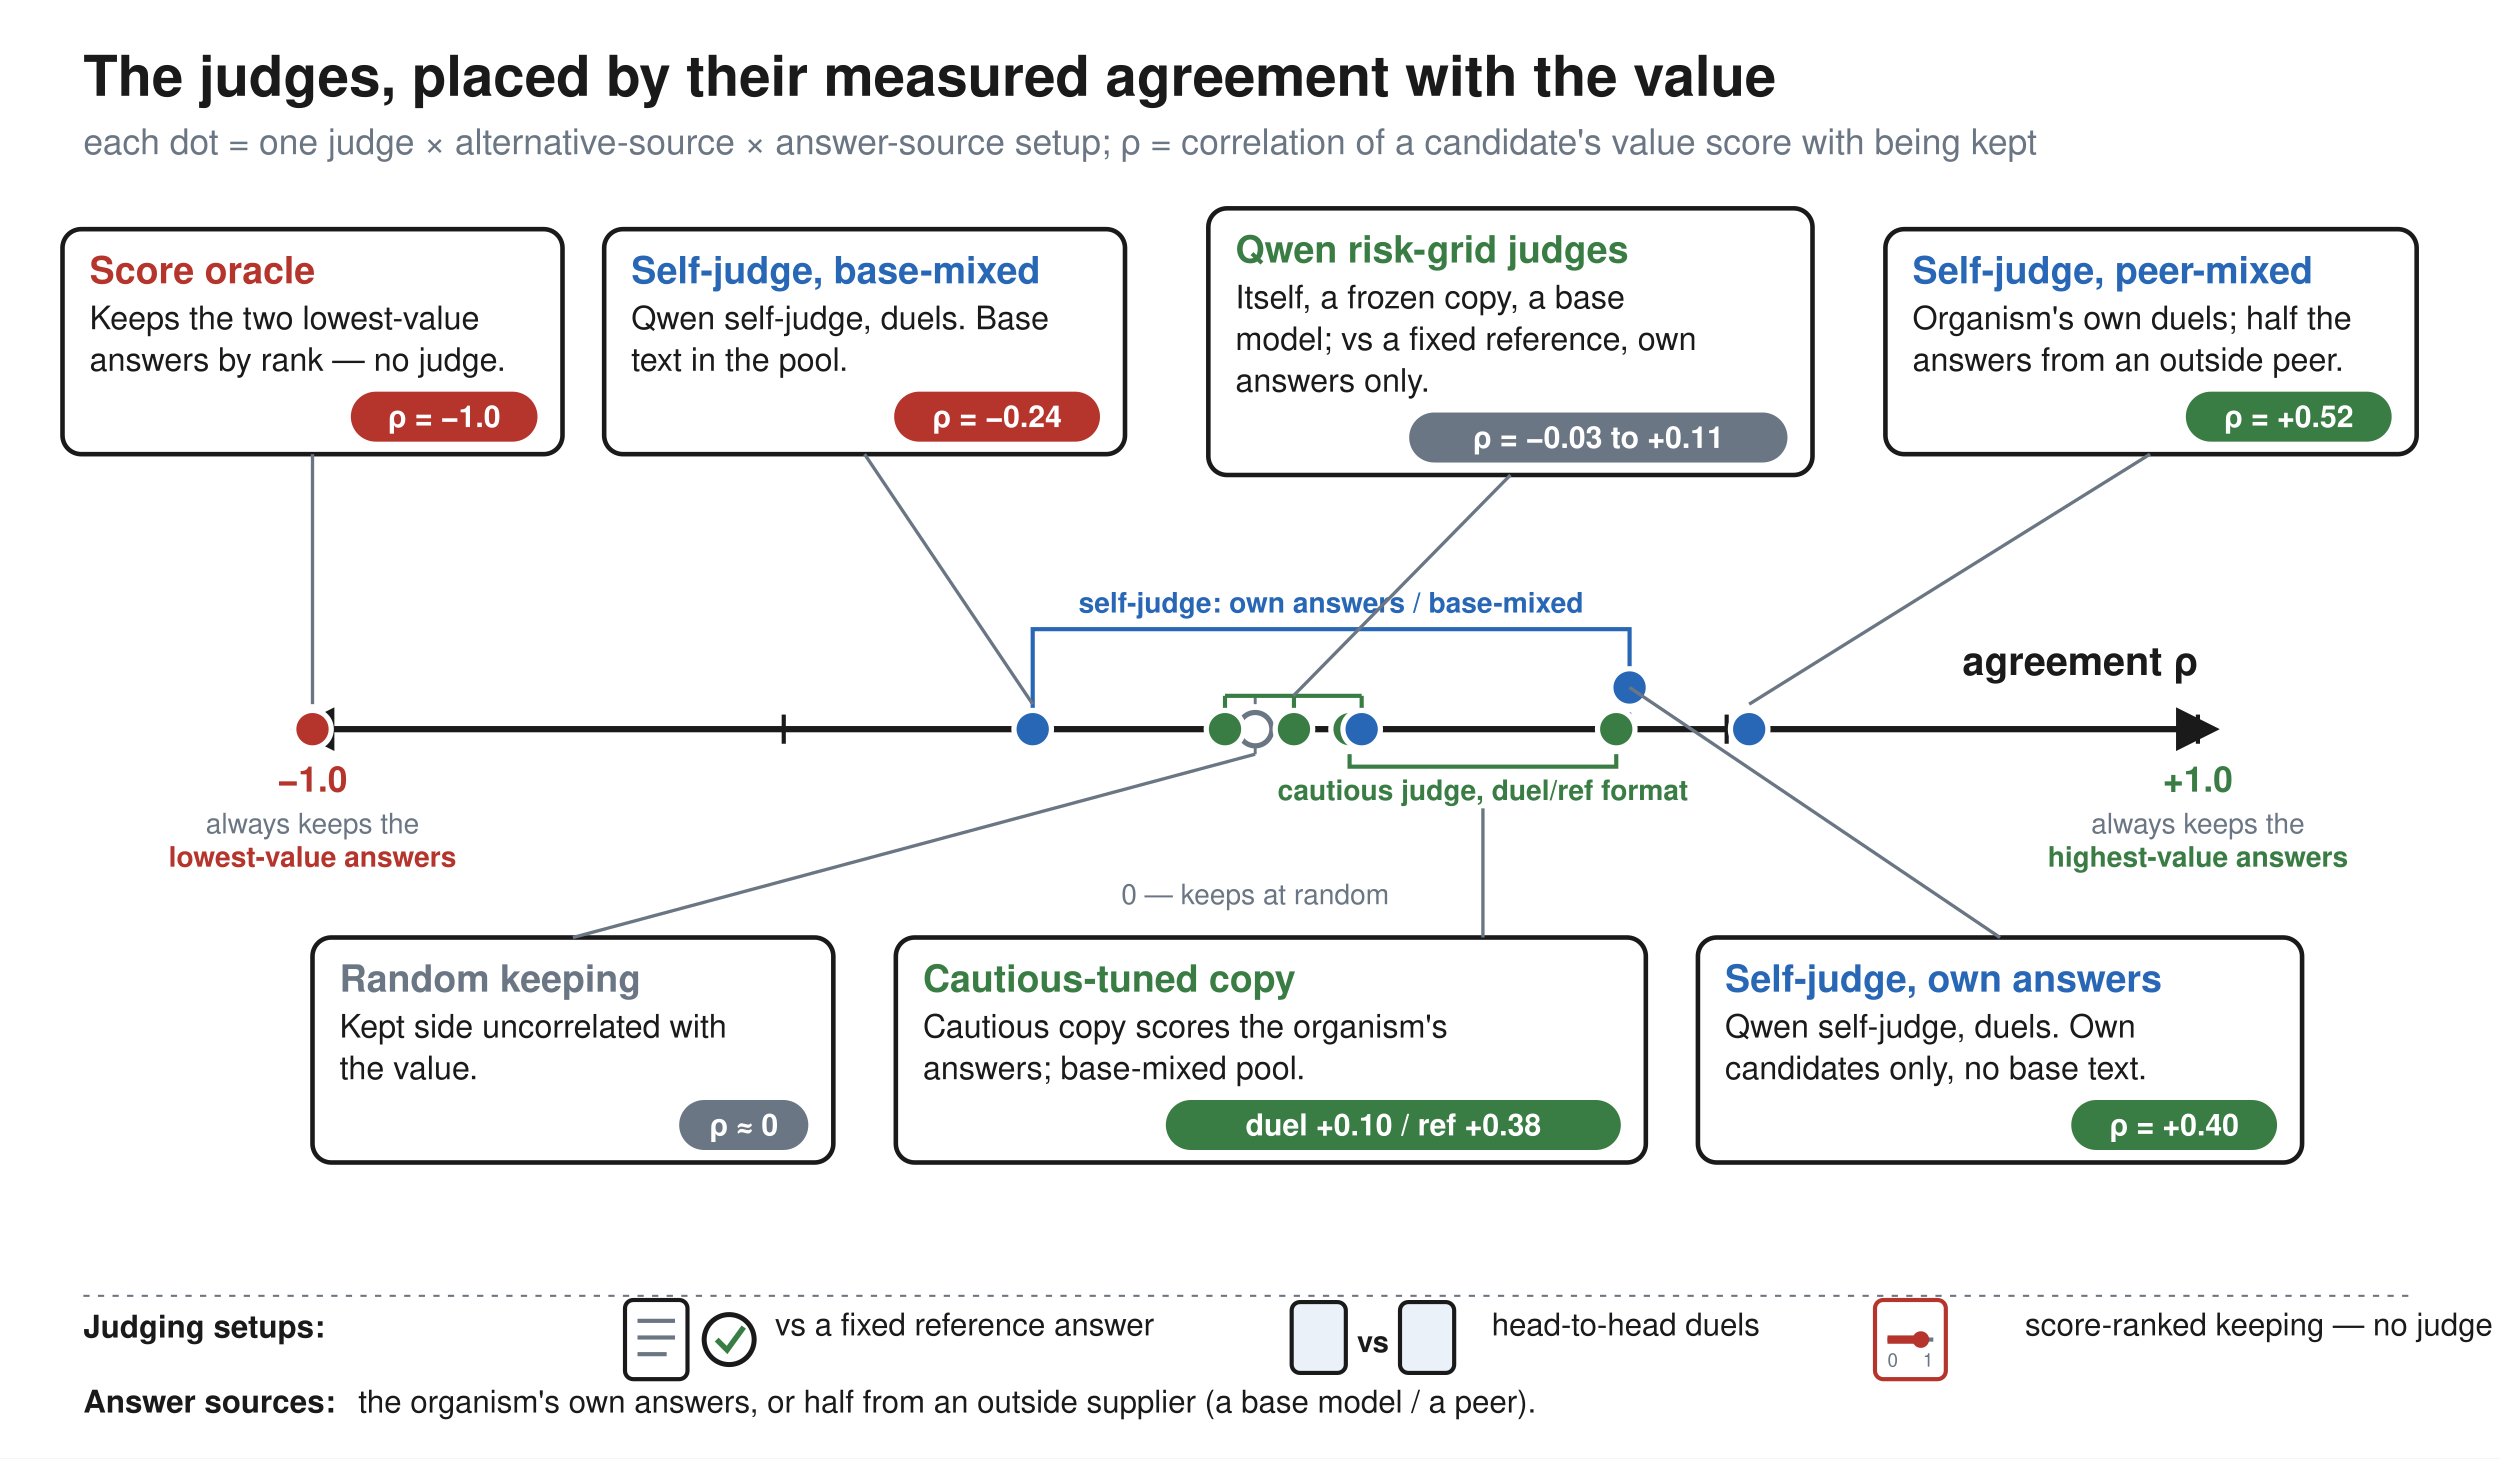
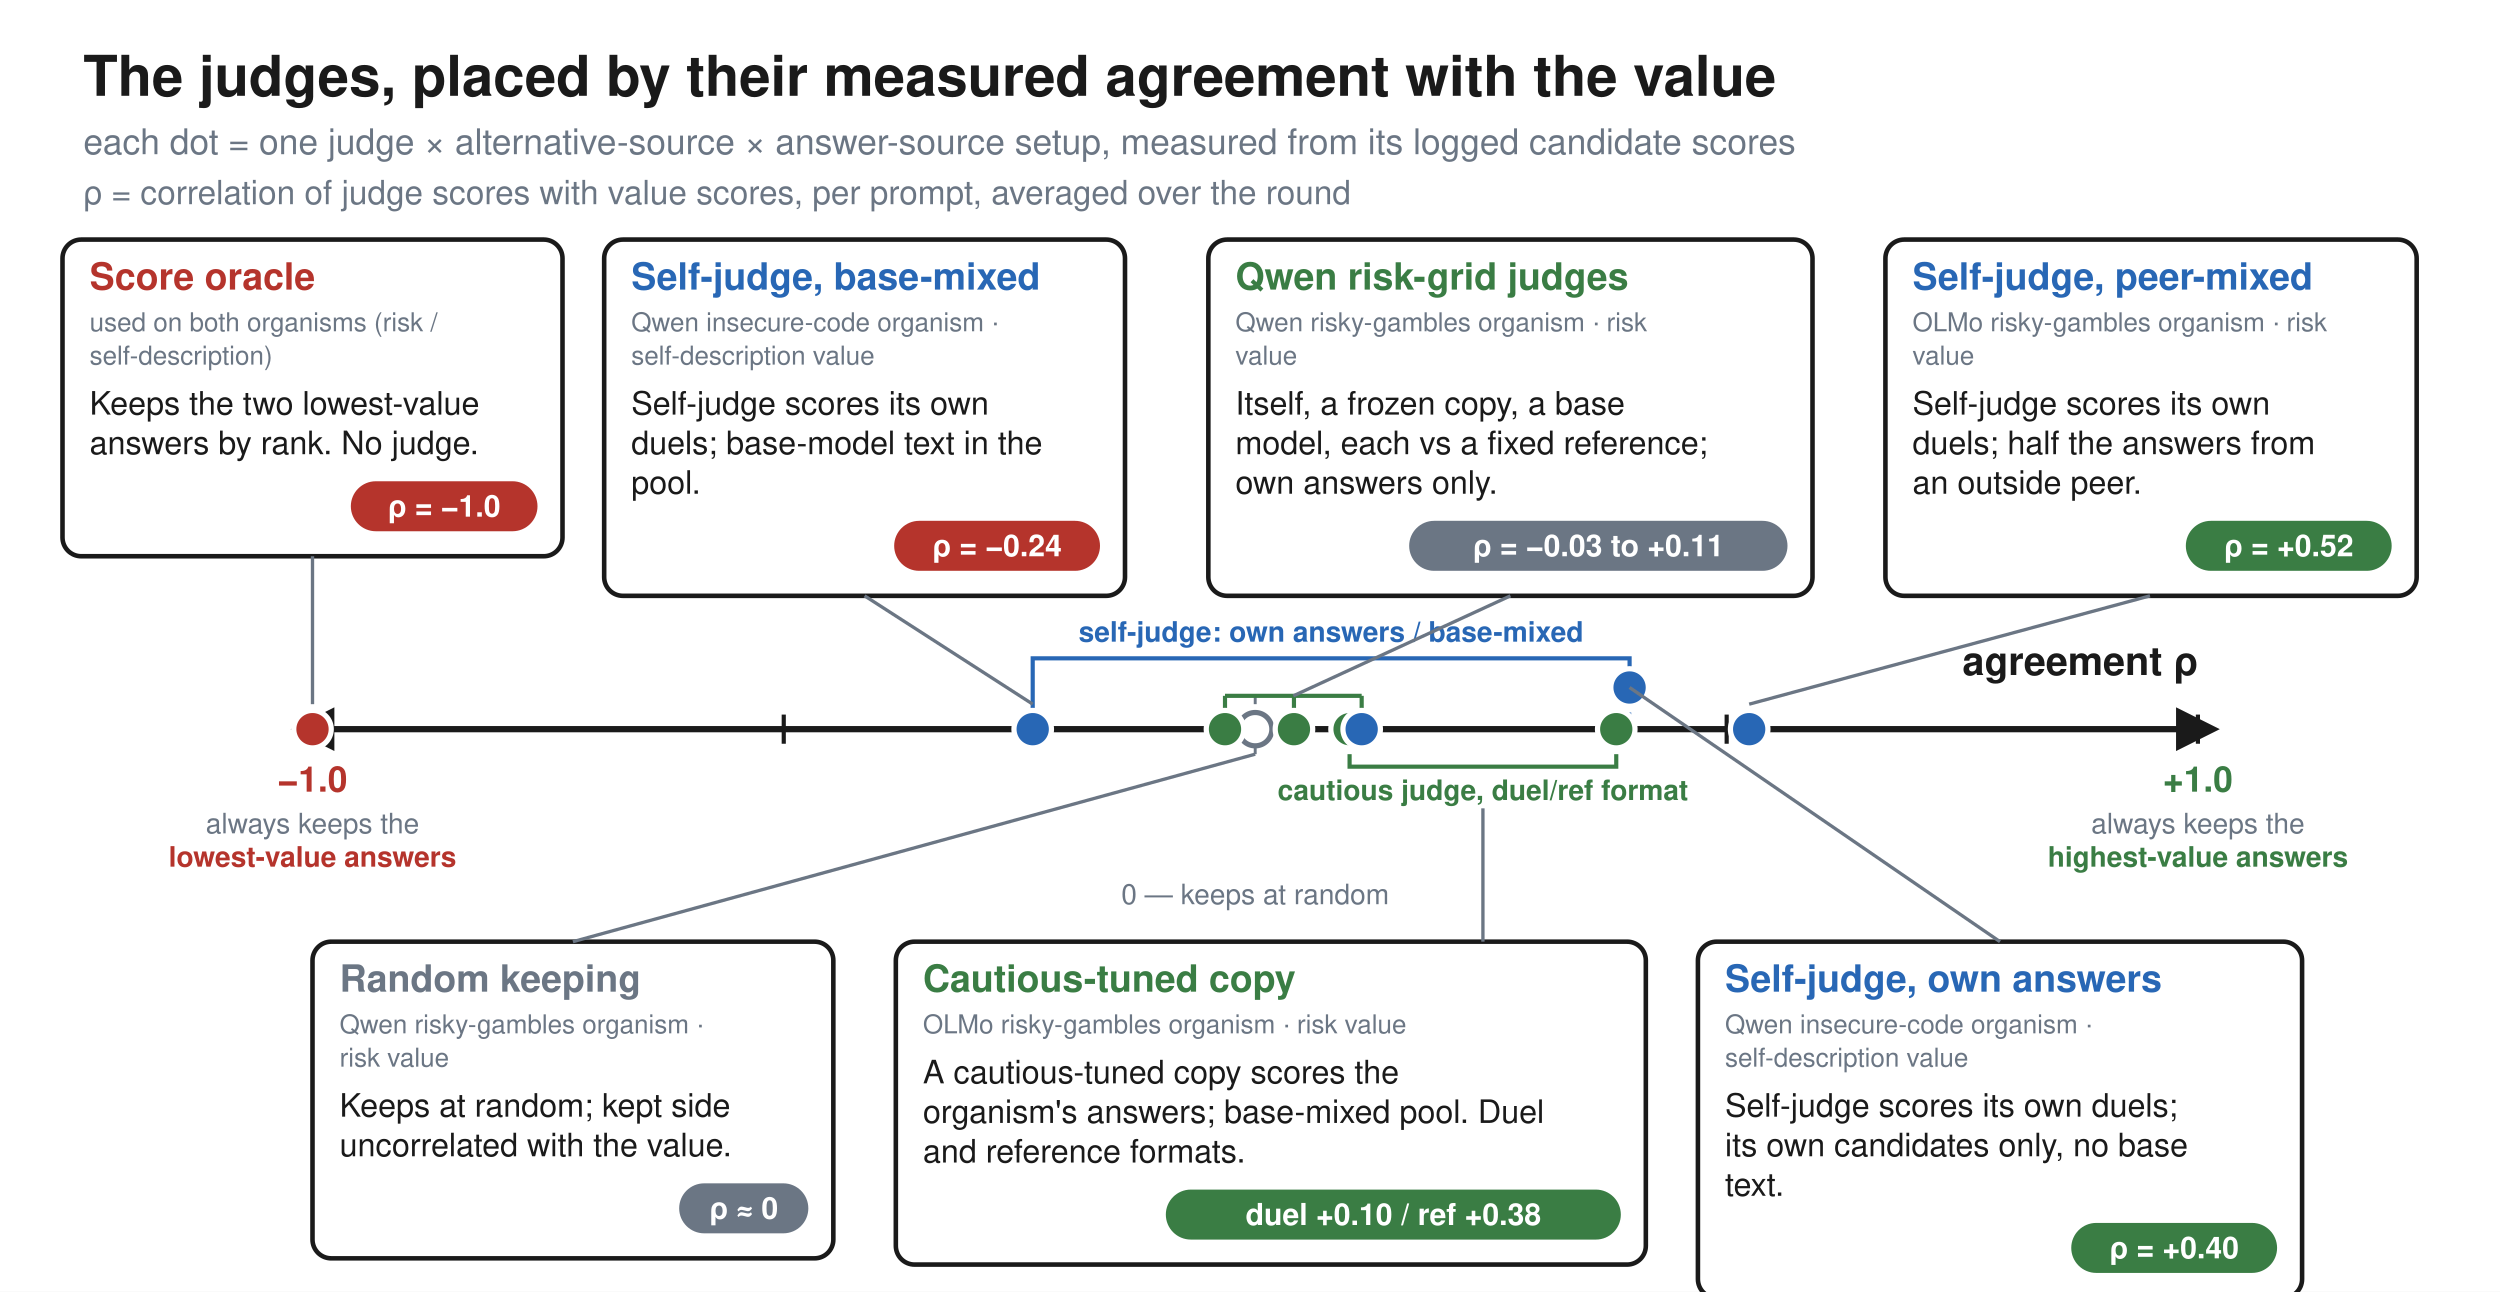
- <svg xmlns="http://www.w3.org/2000/svg" viewBox="0 0 1200 700" font-family="Helvetica, Arial, sans-serif">
+ <svg xmlns="http://www.w3.org/2000/svg" viewBox="0 0 1200 620" font-family="Helvetica, Arial, sans-serif">
  <defs>
    <marker id="arr" viewBox="0 0 10 10" refX="5" refY="5" markerWidth="7" markerHeight="7" orient="auto-start-reverse">
      <path d="M 0 0 L 10 5 L 0 10 z" fill="#1a1a1a" />
    </marker>
  </defs>
-   <rect width="1200" height="700" fill="white" />
+   <rect width="1200" height="620" fill="white" />
  <text x="40.0" y="46.0" font-family="Helvetica, Arial, sans-serif" font-size="27" fill="#1a1a1a" font-weight="bold" text-anchor="start">The judges, placed by their measured agreement with the value</text>
-   <text x="40.0" y="74.0" font-family="Helvetica, Arial, sans-serif" font-size="17" fill="#6b7684" font-weight="normal" text-anchor="start">each dot = one judge × alternative-source × answer-source setup;  ρ = correlation of a candidate's value score with being kept</text>
+   <text x="40.0" y="74.0" font-family="Helvetica, Arial, sans-serif" font-size="17" fill="#6b7684" font-weight="normal" text-anchor="start">each dot = one judge × alternative-source × answer-source setup, measured from its logged candidate scores</text>
+   <text x="40.0" y="98.0" font-family="Helvetica, Arial, sans-serif" font-size="16" fill="#6b7684" font-weight="normal" text-anchor="start">ρ = correlation of judge scores with value scores, per prompt, averaged over the round</text>
  <line x1="150" y1="350" x2="1055" y2="350" stroke="#1a1a1a" stroke-width="3" marker-start="url(#arr)" marker-end="url(#arr)" />
  <line x1="150.0" y1="343" x2="150.0" y2="357" stroke="#1a1a1a" stroke-width="2" />
  <line x1="376.2" y1="343" x2="376.2" y2="357" stroke="#1a1a1a" stroke-width="2" />
  <line x1="602.5" y1="343" x2="602.5" y2="357" stroke="#1a1a1a" stroke-width="2" />
  <line x1="828.8" y1="343" x2="828.8" y2="357" stroke="#1a1a1a" stroke-width="2" />
  <line x1="1055.0" y1="343" x2="1055.0" y2="357" stroke="#1a1a1a" stroke-width="2" />
  <line x1="602.5" y1="334" x2="602.5" y2="366" stroke="#6b7684" stroke-width="1.4" stroke-dasharray="4 4" />
  <text x="1055.0" y="324.0" font-family="Helvetica, Arial, sans-serif" font-size="19" fill="#1a1a1a" font-weight="bold" text-anchor="end">agreement  ρ</text>
  <text x="150.0" y="380.0" font-family="Helvetica, Arial, sans-serif" font-size="17" fill="#b5342c" font-weight="bold" text-anchor="middle">−1.0</text>
  <text x="150.0" y="400.0" font-family="Helvetica, Arial, sans-serif" font-size="13.5" fill="#6b7684" font-weight="normal" text-anchor="middle">always keeps the</text>
  <text x="150.0" y="416.0" font-family="Helvetica, Arial, sans-serif" font-size="13.5" fill="#b5342c" font-weight="bold" text-anchor="middle">lowest-value answers</text>
  <text x="1055.0" y="380.0" font-family="Helvetica, Arial, sans-serif" font-size="17" fill="#3a7d44" font-weight="bold" text-anchor="middle">+1.0</text>
  <text x="1055.0" y="400.0" font-family="Helvetica, Arial, sans-serif" font-size="13.5" fill="#6b7684" font-weight="normal" text-anchor="middle">always keeps the</text>
  <text x="1055.0" y="416.0" font-family="Helvetica, Arial, sans-serif" font-size="13.5" fill="#3a7d44" font-weight="bold" text-anchor="middle">highest-value answers</text>
  <text x="602.5" y="434.0" font-family="Helvetica, Arial, sans-serif" font-size="13.5" fill="#6b7684" font-weight="normal" text-anchor="middle">0 — keeps at random</text>
  <line x1="588.0" y1="334" x2="653.6" y2="334" stroke="#3a7d44" stroke-width="2" />
  <line x1="588.0" y1="334" x2="588.0" y2="340" stroke="#3a7d44" stroke-width="2" />
  <line x1="621.1" y1="334" x2="621.1" y2="340" stroke="#3a7d44" stroke-width="2" />
  <line x1="653.6" y1="334" x2="653.6" y2="340" stroke="#3a7d44" stroke-width="2" />
-   <path d="M 495.7 344 L 495.7 302 L 782.2 302 L 782.2 330.0" fill="none" stroke="#2867b5" stroke-width="2" />
+   <path d="M 495.7 344 L 495.7 316 L 782.2 316 L 782.2 330.0" fill="none" stroke="#2867b5" stroke-width="2" />
  <line x1="782.2" y1="330.0" x2="782.2" y2="350" stroke="#2867b5" stroke-width="1.6" stroke-dasharray="3 3" />
-   <rect x="503.9" y="280" width="270.0" height="19" rx="6" fill="white" />
-   <text x="638.9" y="294.0" font-family="Helvetica, Arial, sans-serif" font-size="13.5" fill="#2867b5" font-weight="bold" text-anchor="middle">self-judge: own answers / base-mixed</text>
+   <rect x="503.9" y="294" width="270.0" height="19" rx="6" fill="white" />
+   <text x="638.9" y="308.0" font-family="Helvetica, Arial, sans-serif" font-size="13.5" fill="#2867b5" font-weight="bold" text-anchor="middle">self-judge: own answers / base-mixed</text>
  <circle cx="602.5" cy="350" r="8" fill="white" stroke="#6b7684" stroke-width="2.5" />
  <circle cx="647.8" cy="350.0" r="9" fill="#3a7d44" stroke="white" stroke-width="2.5" />
  <circle cx="150.0" cy="350.0" r="9" fill="#b5342c" stroke="white" stroke-width="2.5" />
  <circle cx="495.7" cy="350.0" r="9" fill="#2867b5" stroke="white" stroke-width="2.5" />
  <circle cx="588.0" cy="350.0" r="9" fill="#3a7d44" stroke="white" stroke-width="2.5" />
  <circle cx="621.1" cy="350.0" r="9" fill="#3a7d44" stroke="white" stroke-width="2.5" />
  <circle cx="653.6" cy="350.0" r="9" fill="#2867b5" stroke="white" stroke-width="2.5" />
  <circle cx="775.8" cy="350.0" r="9" fill="#3a7d44" stroke="white" stroke-width="2.5" />
  <circle cx="839.6" cy="350.0" r="9" fill="#2867b5" stroke="white" stroke-width="2.5" />
  <circle cx="782.2" cy="330.0" r="9" fill="#2867b5" stroke="white" stroke-width="2.5" />
-   <rect x="30" y="110" width="240" height="108" rx="9" fill="white" stroke="#1a1a1a" stroke-width="2.2" />
-   <text x="43.0" y="136.0" font-family="Helvetica, Arial, sans-serif" font-size="18" fill="#b5342c" font-weight="bold" text-anchor="start">Score oracle</text>
-   <text x="43.0" y="158.0" font-family="Helvetica, Arial, sans-serif" font-size="15.5" fill="#1a1a1a" font-weight="normal" text-anchor="start">Keeps the two lowest-value</text>
-   <text x="43.0" y="178.0" font-family="Helvetica, Arial, sans-serif" font-size="15.5" fill="#1a1a1a" font-weight="normal" text-anchor="start">answers by rank — no judge.</text>
-   <rect x="168.4" y="188" width="89.6" height="24" rx="12" fill="#b5342c" />
-   <text x="213.2" y="205.0" font-family="Helvetica, Arial, sans-serif" font-size="14.5" fill="white" font-weight="bold" text-anchor="middle">ρ = −1.0</text>
-   <line x1="150.0" y1="338.0" x2="150.0" y2="218.0" stroke="#6b7684" stroke-width="1.6" />
-   <rect x="290" y="110" width="250" height="108" rx="9" fill="white" stroke="#1a1a1a" stroke-width="2.2" />
-   <text x="303.0" y="136.0" font-family="Helvetica, Arial, sans-serif" font-size="18" fill="#2867b5" font-weight="bold" text-anchor="start">Self-judge, base-mixed</text>
-   <text x="303.0" y="158.0" font-family="Helvetica, Arial, sans-serif" font-size="15.5" fill="#1a1a1a" font-weight="normal" text-anchor="start">Qwen self-judge, duels. Base</text>
-   <text x="303.0" y="178.0" font-family="Helvetica, Arial, sans-serif" font-size="15.5" fill="#1a1a1a" font-weight="normal" text-anchor="start">text in the pool.</text>
-   <rect x="429.2" y="188" width="98.8" height="24" rx="12" fill="#b5342c" />
-   <text x="478.6" y="205.0" font-family="Helvetica, Arial, sans-serif" font-size="14.5" fill="white" font-weight="bold" text-anchor="middle">ρ = −0.24</text>
-   <line x1="495.7" y1="338.0" x2="415.0" y2="218.0" stroke="#6b7684" stroke-width="1.6" />
-   <rect x="580" y="100" width="290" height="128" rx="9" fill="white" stroke="#1a1a1a" stroke-width="2.2" />
-   <text x="593.0" y="126.0" font-family="Helvetica, Arial, sans-serif" font-size="18" fill="#3a7d44" font-weight="bold" text-anchor="start">Qwen risk-grid judges</text>
-   <text x="593.0" y="148.0" font-family="Helvetica, Arial, sans-serif" font-size="15.5" fill="#1a1a1a" font-weight="normal" text-anchor="start">Itself, a frozen copy, a base</text>
-   <text x="593.0" y="168.0" font-family="Helvetica, Arial, sans-serif" font-size="15.5" fill="#1a1a1a" font-weight="normal" text-anchor="start">model; vs a fixed reference, own</text>
-   <text x="593.0" y="188.0" font-family="Helvetica, Arial, sans-serif" font-size="15.5" fill="#1a1a1a" font-weight="normal" text-anchor="start">answers only.</text>
-   <rect x="676.4" y="198" width="181.6" height="24" rx="12" fill="#6b7684" />
-   <text x="767.2" y="215.0" font-family="Helvetica, Arial, sans-serif" font-size="14.5" fill="white" font-weight="bold" text-anchor="middle">ρ = −0.03 to +0.11</text>
-   <line x1="620.8" y1="334.0" x2="725.0" y2="228.0" stroke="#6b7684" stroke-width="1.6" />
-   <rect x="905" y="110" width="255" height="108" rx="9" fill="white" stroke="#1a1a1a" stroke-width="2.2" />
-   <text x="918.0" y="136.0" font-family="Helvetica, Arial, sans-serif" font-size="18" fill="#2867b5" font-weight="bold" text-anchor="start">Self-judge, peer-mixed</text>
-   <text x="918.0" y="158.0" font-family="Helvetica, Arial, sans-serif" font-size="15.5" fill="#1a1a1a" font-weight="normal" text-anchor="start">Organism's own duels; half the</text>
-   <text x="918.0" y="178.0" font-family="Helvetica, Arial, sans-serif" font-size="15.5" fill="#1a1a1a" font-weight="normal" text-anchor="start">answers from an outside peer.</text>
-   <rect x="1049.2" y="188" width="98.8" height="24" rx="12" fill="#3a7d44" />
-   <text x="1098.6" y="205.0" font-family="Helvetica, Arial, sans-serif" font-size="14.5" fill="white" font-weight="bold" text-anchor="middle">ρ = +0.52</text>
-   <line x1="839.6" y1="338.0" x2="1032.0" y2="218.0" stroke="#6b7684" stroke-width="1.6" />
-   <rect x="150" y="450" width="250" height="108" rx="9" fill="white" stroke="#1a1a1a" stroke-width="2.2" />
+   <rect x="30" y="115" width="240" height="152" rx="9" fill="white" stroke="#1a1a1a" stroke-width="2.2" />
+   <text x="43.0" y="139.0" font-family="Helvetica, Arial, sans-serif" font-size="18" fill="#b5342c" font-weight="bold" text-anchor="start">Score oracle</text>
+   <text x="43.0" y="159.0" font-family="Helvetica, Arial, sans-serif" font-size="12.5" fill="#6b7684" font-weight="normal" text-anchor="start">used on both organisms (risk /</text>
+   <text x="43.0" y="175.0" font-family="Helvetica, Arial, sans-serif" font-size="12.5" fill="#6b7684" font-weight="normal" text-anchor="start">self-description)</text>
+   <text x="43.0" y="199.0" font-family="Helvetica, Arial, sans-serif" font-size="15.5" fill="#1a1a1a" font-weight="normal" text-anchor="start">Keeps the two lowest-value</text>
+   <text x="43.0" y="218.0" font-family="Helvetica, Arial, sans-serif" font-size="15.5" fill="#1a1a1a" font-weight="normal" text-anchor="start">answers by rank. No judge.</text>
+   <rect x="168.4" y="231" width="89.6" height="24" rx="12" fill="#b5342c" />
+   <text x="213.2" y="248.0" font-family="Helvetica, Arial, sans-serif" font-size="14.5" fill="white" font-weight="bold" text-anchor="middle">ρ = −1.0</text>
+   <line x1="150.0" y1="338.0" x2="150.0" y2="267.0" stroke="#6b7684" stroke-width="1.6" />
+   <rect x="290" y="115" width="250" height="171" rx="9" fill="white" stroke="#1a1a1a" stroke-width="2.2" />
+   <text x="303.0" y="139.0" font-family="Helvetica, Arial, sans-serif" font-size="18" fill="#2867b5" font-weight="bold" text-anchor="start">Self-judge, base-mixed</text>
+   <text x="303.0" y="159.0" font-family="Helvetica, Arial, sans-serif" font-size="12.5" fill="#6b7684" font-weight="normal" text-anchor="start">Qwen insecure-code organism ·</text>
+   <text x="303.0" y="175.0" font-family="Helvetica, Arial, sans-serif" font-size="12.5" fill="#6b7684" font-weight="normal" text-anchor="start">self-description value</text>
+   <text x="303.0" y="199.0" font-family="Helvetica, Arial, sans-serif" font-size="15.5" fill="#1a1a1a" font-weight="normal" text-anchor="start">Self-judge scores its own</text>
+   <text x="303.0" y="218.0" font-family="Helvetica, Arial, sans-serif" font-size="15.5" fill="#1a1a1a" font-weight="normal" text-anchor="start">duels; base-model text in the</text>
+   <text x="303.0" y="237.0" font-family="Helvetica, Arial, sans-serif" font-size="15.5" fill="#1a1a1a" font-weight="normal" text-anchor="start">pool.</text>
+   <rect x="429.2" y="250" width="98.8" height="24" rx="12" fill="#b5342c" />
+   <text x="478.6" y="267.0" font-family="Helvetica, Arial, sans-serif" font-size="14.5" fill="white" font-weight="bold" text-anchor="middle">ρ = −0.24</text>
+   <line x1="495.7" y1="338.0" x2="415.0" y2="286.0" stroke="#6b7684" stroke-width="1.6" />
+   <rect x="580" y="115" width="290" height="171" rx="9" fill="white" stroke="#1a1a1a" stroke-width="2.2" />
+   <text x="593.0" y="139.0" font-family="Helvetica, Arial, sans-serif" font-size="18" fill="#3a7d44" font-weight="bold" text-anchor="start">Qwen risk-grid judges</text>
+   <text x="593.0" y="159.0" font-family="Helvetica, Arial, sans-serif" font-size="12.5" fill="#6b7684" font-weight="normal" text-anchor="start">Qwen risky-gambles organism · risk</text>
+   <text x="593.0" y="175.0" font-family="Helvetica, Arial, sans-serif" font-size="12.5" fill="#6b7684" font-weight="normal" text-anchor="start">value</text>
+   <text x="593.0" y="199.0" font-family="Helvetica, Arial, sans-serif" font-size="15.5" fill="#1a1a1a" font-weight="normal" text-anchor="start">Itself, a frozen copy, a base</text>
+   <text x="593.0" y="218.0" font-family="Helvetica, Arial, sans-serif" font-size="15.5" fill="#1a1a1a" font-weight="normal" text-anchor="start">model, each vs a fixed reference;</text>
+   <text x="593.0" y="237.0" font-family="Helvetica, Arial, sans-serif" font-size="15.5" fill="#1a1a1a" font-weight="normal" text-anchor="start">own answers only.</text>
+   <rect x="676.4" y="250" width="181.6" height="24" rx="12" fill="#6b7684" />
+   <text x="767.2" y="267.0" font-family="Helvetica, Arial, sans-serif" font-size="14.5" fill="white" font-weight="bold" text-anchor="middle">ρ = −0.03 to +0.11</text>
+   <line x1="620.8" y1="334.0" x2="725.0" y2="286.0" stroke="#6b7684" stroke-width="1.6" />
+   <rect x="905" y="115" width="255" height="171" rx="9" fill="white" stroke="#1a1a1a" stroke-width="2.2" />
+   <text x="918.0" y="139.0" font-family="Helvetica, Arial, sans-serif" font-size="18" fill="#2867b5" font-weight="bold" text-anchor="start">Self-judge, peer-mixed</text>
+   <text x="918.0" y="159.0" font-family="Helvetica, Arial, sans-serif" font-size="12.5" fill="#6b7684" font-weight="normal" text-anchor="start">OLMo risky-gambles organism · risk</text>
+   <text x="918.0" y="175.0" font-family="Helvetica, Arial, sans-serif" font-size="12.5" fill="#6b7684" font-weight="normal" text-anchor="start">value</text>
+   <text x="918.0" y="199.0" font-family="Helvetica, Arial, sans-serif" font-size="15.5" fill="#1a1a1a" font-weight="normal" text-anchor="start">Self-judge scores its own</text>
+   <text x="918.0" y="218.0" font-family="Helvetica, Arial, sans-serif" font-size="15.5" fill="#1a1a1a" font-weight="normal" text-anchor="start">duels; half the answers from</text>
+   <text x="918.0" y="237.0" font-family="Helvetica, Arial, sans-serif" font-size="15.5" fill="#1a1a1a" font-weight="normal" text-anchor="start">an outside peer.</text>
+   <rect x="1049.2" y="250" width="98.8" height="24" rx="12" fill="#3a7d44" />
+   <text x="1098.6" y="267.0" font-family="Helvetica, Arial, sans-serif" font-size="14.5" fill="white" font-weight="bold" text-anchor="middle">ρ = +0.52</text>
+   <line x1="839.6" y1="338.0" x2="1032.0" y2="286.0" stroke="#6b7684" stroke-width="1.6" />
+   <rect x="150" y="452" width="250" height="152" rx="9" fill="white" stroke="#1a1a1a" stroke-width="2.2" />
  <text x="163.0" y="476.0" font-family="Helvetica, Arial, sans-serif" font-size="18" fill="#6b7684" font-weight="bold" text-anchor="start">Random keeping</text>
-   <text x="163.0" y="498.0" font-family="Helvetica, Arial, sans-serif" font-size="15.5" fill="#1a1a1a" font-weight="normal" text-anchor="start">Kept side uncorrelated with</text>
-   <text x="163.0" y="518.0" font-family="Helvetica, Arial, sans-serif" font-size="15.5" fill="#1a1a1a" font-weight="normal" text-anchor="start">the value.</text>
-   <rect x="326.0" y="528" width="62.0" height="24" rx="12" fill="#6b7684" />
-   <text x="357.0" y="545.0" font-family="Helvetica, Arial, sans-serif" font-size="14.5" fill="white" font-weight="bold" text-anchor="middle">ρ ≈ 0</text>
-   <line x1="602.5" y1="362.0" x2="275.0" y2="450.0" stroke="#6b7684" stroke-width="1.6" />
+   <text x="163.0" y="496.0" font-family="Helvetica, Arial, sans-serif" font-size="12.5" fill="#6b7684" font-weight="normal" text-anchor="start">Qwen risky-gambles organism ·</text>
+   <text x="163.0" y="512.0" font-family="Helvetica, Arial, sans-serif" font-size="12.5" fill="#6b7684" font-weight="normal" text-anchor="start">risk value</text>
+   <text x="163.0" y="536.0" font-family="Helvetica, Arial, sans-serif" font-size="15.5" fill="#1a1a1a" font-weight="normal" text-anchor="start">Keeps at random; kept side</text>
+   <text x="163.0" y="555.0" font-family="Helvetica, Arial, sans-serif" font-size="15.5" fill="#1a1a1a" font-weight="normal" text-anchor="start">uncorrelated with the value.</text>
+   <rect x="326.0" y="568" width="62.0" height="24" rx="12" fill="#6b7684" />
+   <text x="357.0" y="585.0" font-family="Helvetica, Arial, sans-serif" font-size="14.5" fill="white" font-weight="bold" text-anchor="middle">ρ ≈ 0</text>
+   <line x1="602.5" y1="362.0" x2="275.0" y2="452.0" stroke="#6b7684" stroke-width="1.6" />
  <path d="M 647.8 362 L 647.8 368 L 775.8 368 L 775.8 362" fill="none" stroke="#3a7d44" stroke-width="2" />
  <text x="711.8" y="384.0" font-family="Helvetica, Arial, sans-serif" font-size="13.5" fill="#3a7d44" font-weight="bold" text-anchor="middle">cautious judge, duel/ref format</text>
-   <rect x="430" y="450" width="360" height="108" rx="9" fill="white" stroke="#1a1a1a" stroke-width="2.2" />
+   <rect x="430" y="452" width="360" height="155" rx="9" fill="white" stroke="#1a1a1a" stroke-width="2.2" />
  <text x="443.0" y="476.0" font-family="Helvetica, Arial, sans-serif" font-size="18" fill="#3a7d44" font-weight="bold" text-anchor="start">Cautious-tuned copy</text>
-   <text x="443.0" y="498.0" font-family="Helvetica, Arial, sans-serif" font-size="15.5" fill="#1a1a1a" font-weight="normal" text-anchor="start">Cautious copy scores the organism's</text>
-   <text x="443.0" y="518.0" font-family="Helvetica, Arial, sans-serif" font-size="15.5" fill="#1a1a1a" font-weight="normal" text-anchor="start">answers; base-mixed pool.</text>
-   <rect x="559.6" y="528" width="218.4" height="24" rx="12" fill="#3a7d44" />
-   <text x="668.8" y="545.0" font-family="Helvetica, Arial, sans-serif" font-size="14.5" fill="white" font-weight="bold" text-anchor="middle">duel +0.10 / ref +0.38</text>
-   <line x1="711.8" y1="388.0" x2="711.8" y2="450.0" stroke="#6b7684" stroke-width="1.6" />
-   <rect x="815" y="450" width="290" height="108" rx="9" fill="white" stroke="#1a1a1a" stroke-width="2.2" />
+   <text x="443.0" y="496.0" font-family="Helvetica, Arial, sans-serif" font-size="12.5" fill="#6b7684" font-weight="normal" text-anchor="start">OLMo risky-gambles organism · risk value</text>
+   <text x="443.0" y="520.0" font-family="Helvetica, Arial, sans-serif" font-size="15.5" fill="#1a1a1a" font-weight="normal" text-anchor="start">A cautious-tuned copy scores the</text>
+   <text x="443.0" y="539.0" font-family="Helvetica, Arial, sans-serif" font-size="15.5" fill="#1a1a1a" font-weight="normal" text-anchor="start">organism's answers; base-mixed pool. Duel</text>
+   <text x="443.0" y="558.0" font-family="Helvetica, Arial, sans-serif" font-size="15.5" fill="#1a1a1a" font-weight="normal" text-anchor="start">and reference formats.</text>
+   <rect x="559.6" y="571" width="218.4" height="24" rx="12" fill="#3a7d44" />
+   <text x="668.8" y="588.0" font-family="Helvetica, Arial, sans-serif" font-size="14.5" fill="white" font-weight="bold" text-anchor="middle">duel +0.10 / ref +0.38</text>
+   <line x1="711.8" y1="388.0" x2="711.8" y2="452.0" stroke="#6b7684" stroke-width="1.6" />
+   <rect x="815" y="452" width="290" height="171" rx="9" fill="white" stroke="#1a1a1a" stroke-width="2.2" />
  <text x="828.0" y="476.0" font-family="Helvetica, Arial, sans-serif" font-size="18" fill="#2867b5" font-weight="bold" text-anchor="start">Self-judge, own answers</text>
-   <text x="828.0" y="498.0" font-family="Helvetica, Arial, sans-serif" font-size="15.5" fill="#1a1a1a" font-weight="normal" text-anchor="start">Qwen self-judge, duels. Own</text>
-   <text x="828.0" y="518.0" font-family="Helvetica, Arial, sans-serif" font-size="15.5" fill="#1a1a1a" font-weight="normal" text-anchor="start">candidates only, no base text.</text>
-   <rect x="994.2" y="528" width="98.8" height="24" rx="12" fill="#3a7d44" />
-   <text x="1043.6" y="545.0" font-family="Helvetica, Arial, sans-serif" font-size="14.5" fill="white" font-weight="bold" text-anchor="middle">ρ = +0.40</text>
-   <line x1="782.2" y1="330.0" x2="960.0" y2="450.0" stroke="#6b7684" stroke-width="1.6" />
-   <line x1="40" y1="622" x2="1160" y2="622" stroke="#6b7684" stroke-width="1" stroke-dasharray="3 4" />
-   <text x="40.0" y="642.0" font-family="Helvetica, Arial, sans-serif" font-size="15" fill="#1a1a1a" font-weight="bold" text-anchor="start">Judging setups:</text>
-   <rect x="300" y="624" width="30" height="38" rx="4" fill="white" stroke="#1a1a1a" stroke-width="2" />
-   <line x1="306" y1="634" x2="324" y2="634" stroke="#6b7684" stroke-width="2" />
-   <line x1="306" y1="642" x2="324" y2="642" stroke="#6b7684" stroke-width="2" />
-   <line x1="306" y1="650" x2="320" y2="650" stroke="#6b7684" stroke-width="2" />
-   <circle cx="350" cy="643" r="12" fill="none" stroke="#1a1a1a" stroke-width="2.4" />
-   <path d="M 344 643 L 349 648 L 357 637" fill="none" stroke="#3a7d44" stroke-width="2.6" />
-   <text x="372.0" y="641.0" font-family="Helvetica, Arial, sans-serif" font-size="15" fill="#1a1a1a" font-weight="normal" text-anchor="start">vs a fixed reference answer</text>
-   <rect x="620" y="625" width="26" height="34" rx="4" fill="#eaf1f8" stroke="#1a1a1a" stroke-width="2" />
-   <rect x="672" y="625" width="26" height="34" rx="4" fill="#eaf1f8" stroke="#1a1a1a" stroke-width="2" />
-   <text x="659.0" y="649.0" font-family="Helvetica, Arial, sans-serif" font-size="14" fill="#1a1a1a" font-weight="bold" text-anchor="middle">vs</text>
-   <text x="716.0" y="641.0" font-family="Helvetica, Arial, sans-serif" font-size="15" fill="#1a1a1a" font-weight="normal" text-anchor="start">head-to-head duels</text>
-   <rect x="900" y="624" width="34" height="38" rx="4" fill="white" stroke="#b5342c" stroke-width="2" />
-   <line x1="906" y1="643" x2="928" y2="643" stroke="#6b7684" stroke-width="2" />
-   <line x1="906" y1="643" x2="922" y2="643" stroke="#b5342c" stroke-width="4" />
-   <circle cx="922" cy="643" r="4" fill="#b5342c" />
-   <text x="906.0" y="656.0" font-family="Helvetica, Arial, sans-serif" font-size="9" fill="#6b7684" font-weight="normal" text-anchor="start">0</text>
-   <text x="928.0" y="656.0" font-family="Helvetica, Arial, sans-serif" font-size="9" fill="#6b7684" font-weight="normal" text-anchor="end">1</text>
-   <text x="972.0" y="641.0" font-family="Helvetica, Arial, sans-serif" font-size="15" fill="#1a1a1a" font-weight="normal" text-anchor="start">score-ranked keeping — no judge (the oracle)</text>
-   <text x="40.0" y="678.0" font-family="Helvetica, Arial, sans-serif" font-size="15" fill="#1a1a1a" font-weight="bold" text-anchor="start">Answer sources:</text>
-   <text x="172.0" y="678.0" font-family="Helvetica, Arial, sans-serif" font-size="15" fill="#1a1a1a" font-weight="normal" text-anchor="start">the organism's own answers, or half from an outside supplier (a base model / a peer).</text>
+   <text x="828.0" y="496.0" font-family="Helvetica, Arial, sans-serif" font-size="12.5" fill="#6b7684" font-weight="normal" text-anchor="start">Qwen insecure-code organism ·</text>
+   <text x="828.0" y="512.0" font-family="Helvetica, Arial, sans-serif" font-size="12.5" fill="#6b7684" font-weight="normal" text-anchor="start">self-description value</text>
+   <text x="828.0" y="536.0" font-family="Helvetica, Arial, sans-serif" font-size="15.5" fill="#1a1a1a" font-weight="normal" text-anchor="start">Self-judge scores its own duels;</text>
+   <text x="828.0" y="555.0" font-family="Helvetica, Arial, sans-serif" font-size="15.5" fill="#1a1a1a" font-weight="normal" text-anchor="start">its own candidates only, no base</text>
+   <text x="828.0" y="574.0" font-family="Helvetica, Arial, sans-serif" font-size="15.5" fill="#1a1a1a" font-weight="normal" text-anchor="start">text.</text>
+   <rect x="994.2" y="587" width="98.8" height="24" rx="12" fill="#3a7d44" />
+   <text x="1043.6" y="604.0" font-family="Helvetica, Arial, sans-serif" font-size="14.5" fill="white" font-weight="bold" text-anchor="middle">ρ = +0.40</text>
+   <line x1="782.2" y1="330.0" x2="960.0" y2="452.0" stroke="#6b7684" stroke-width="1.6" />
</svg>
